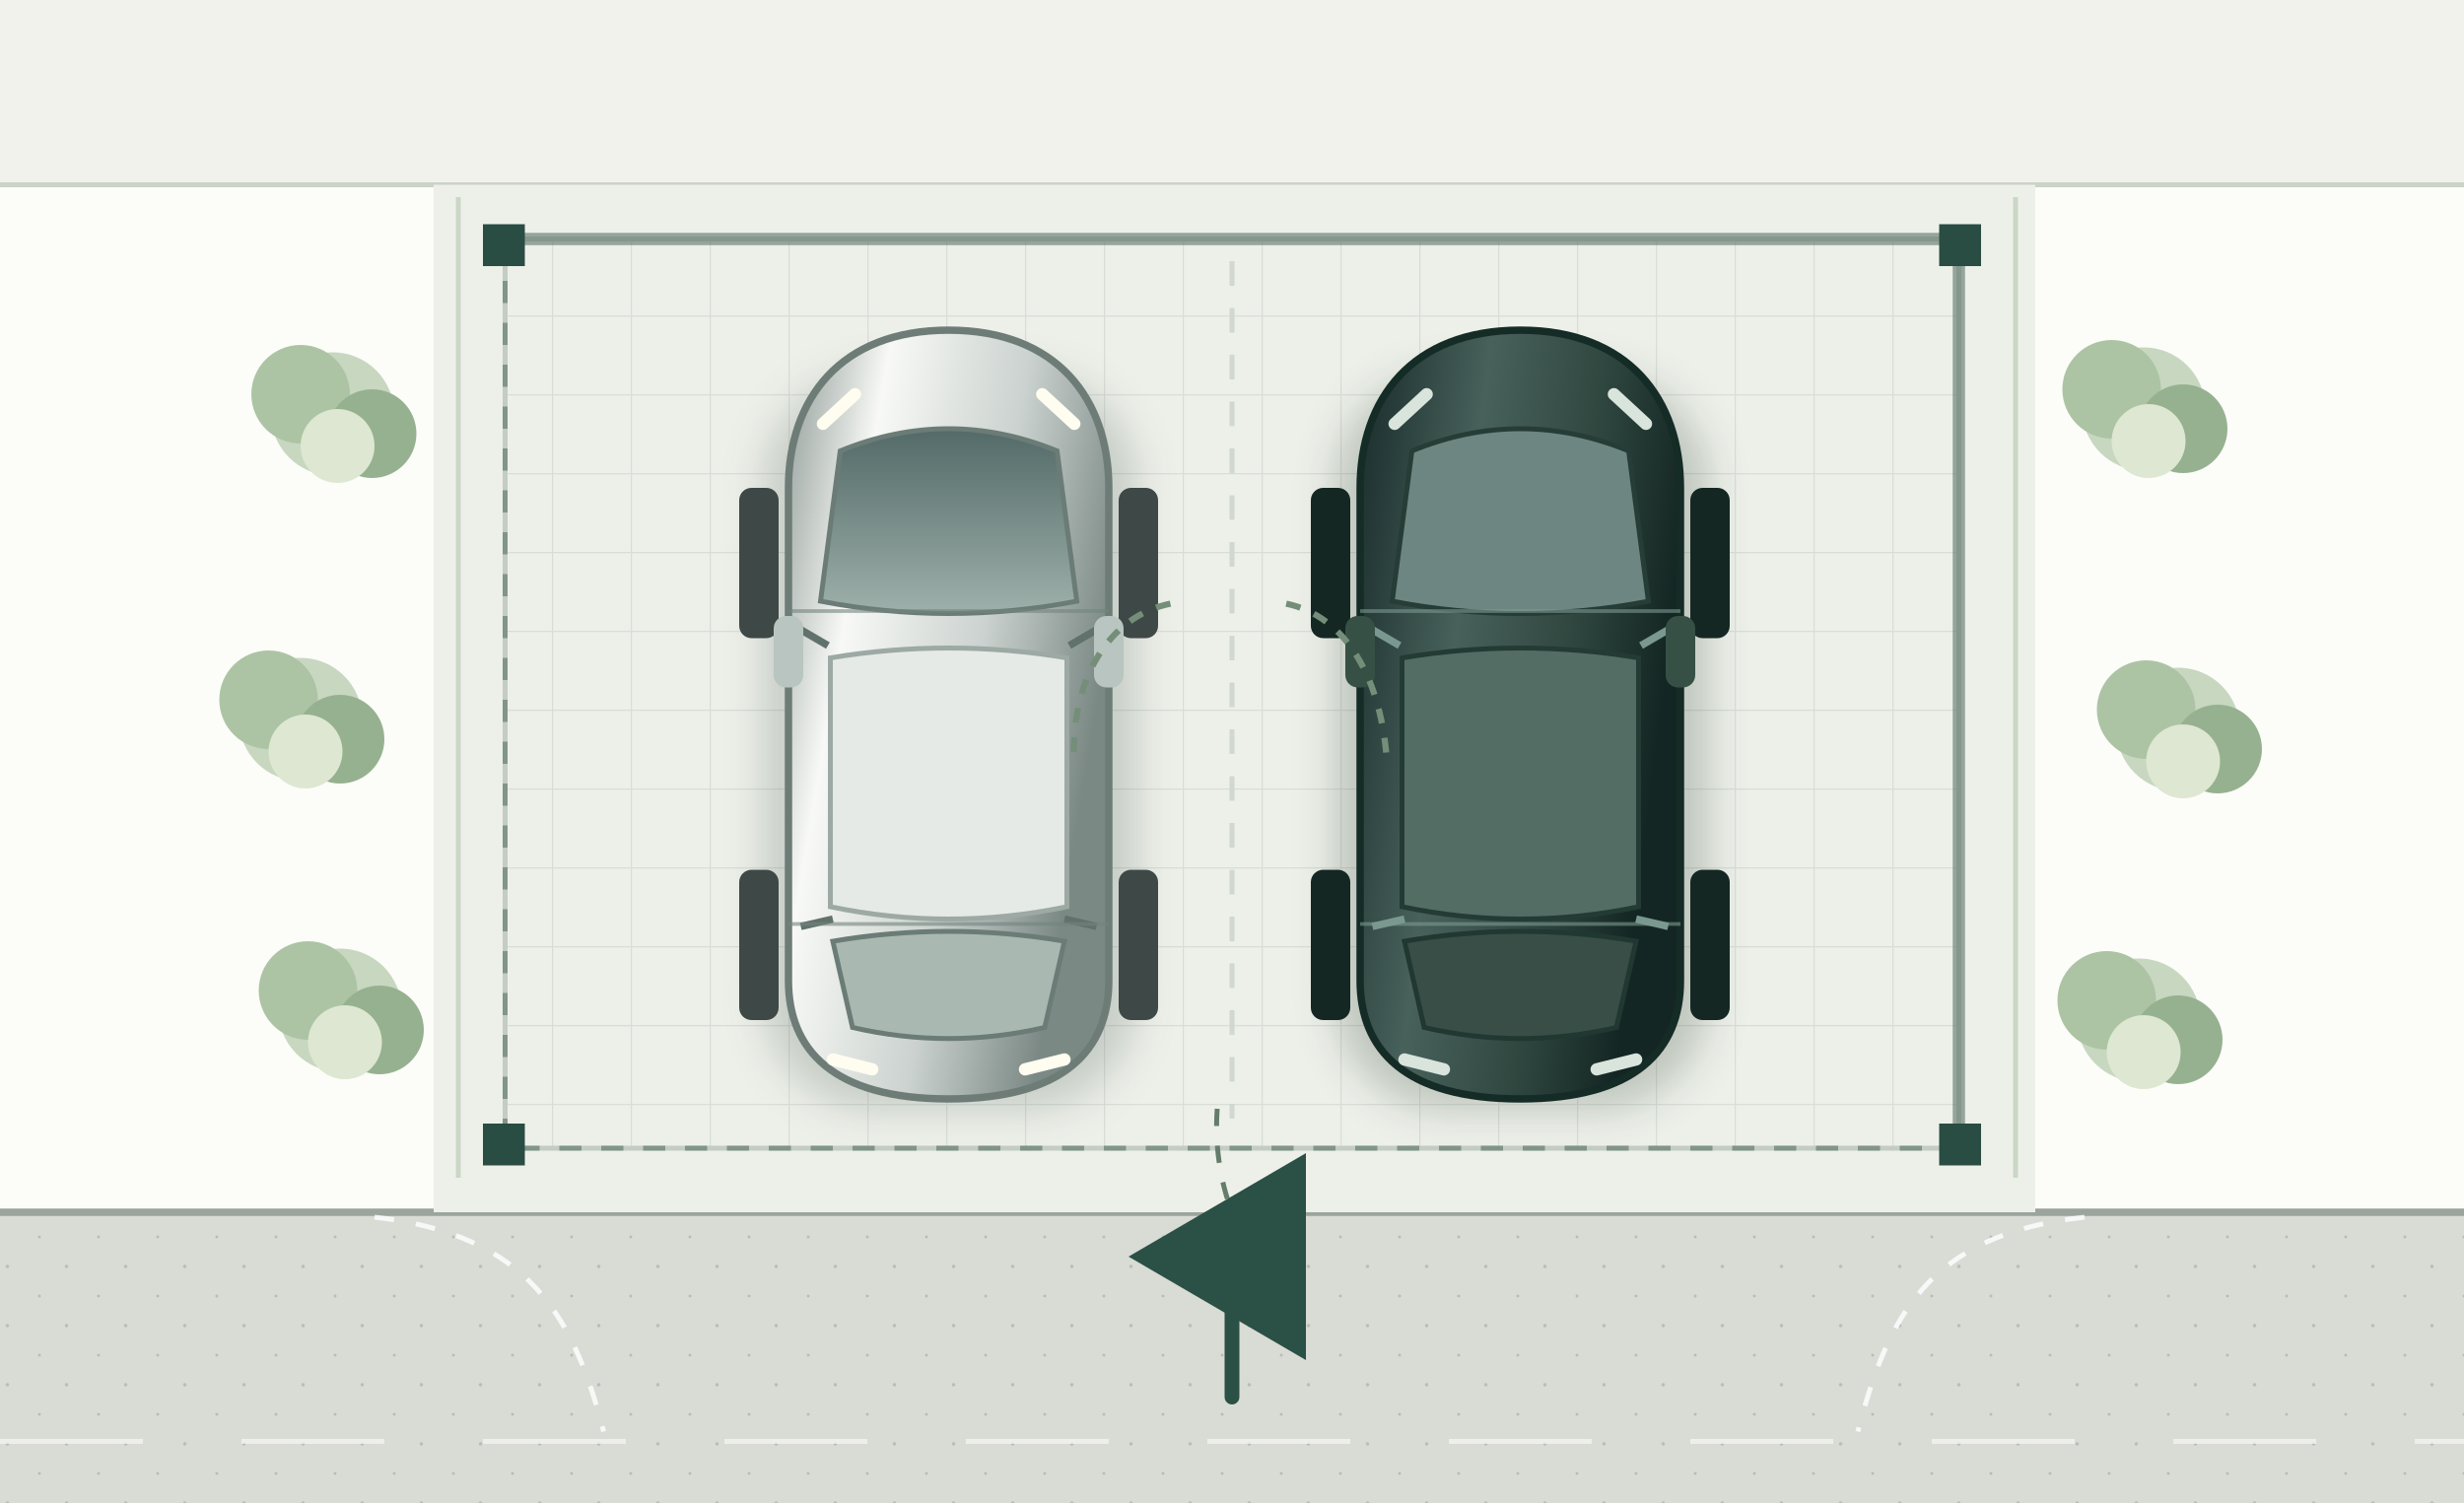
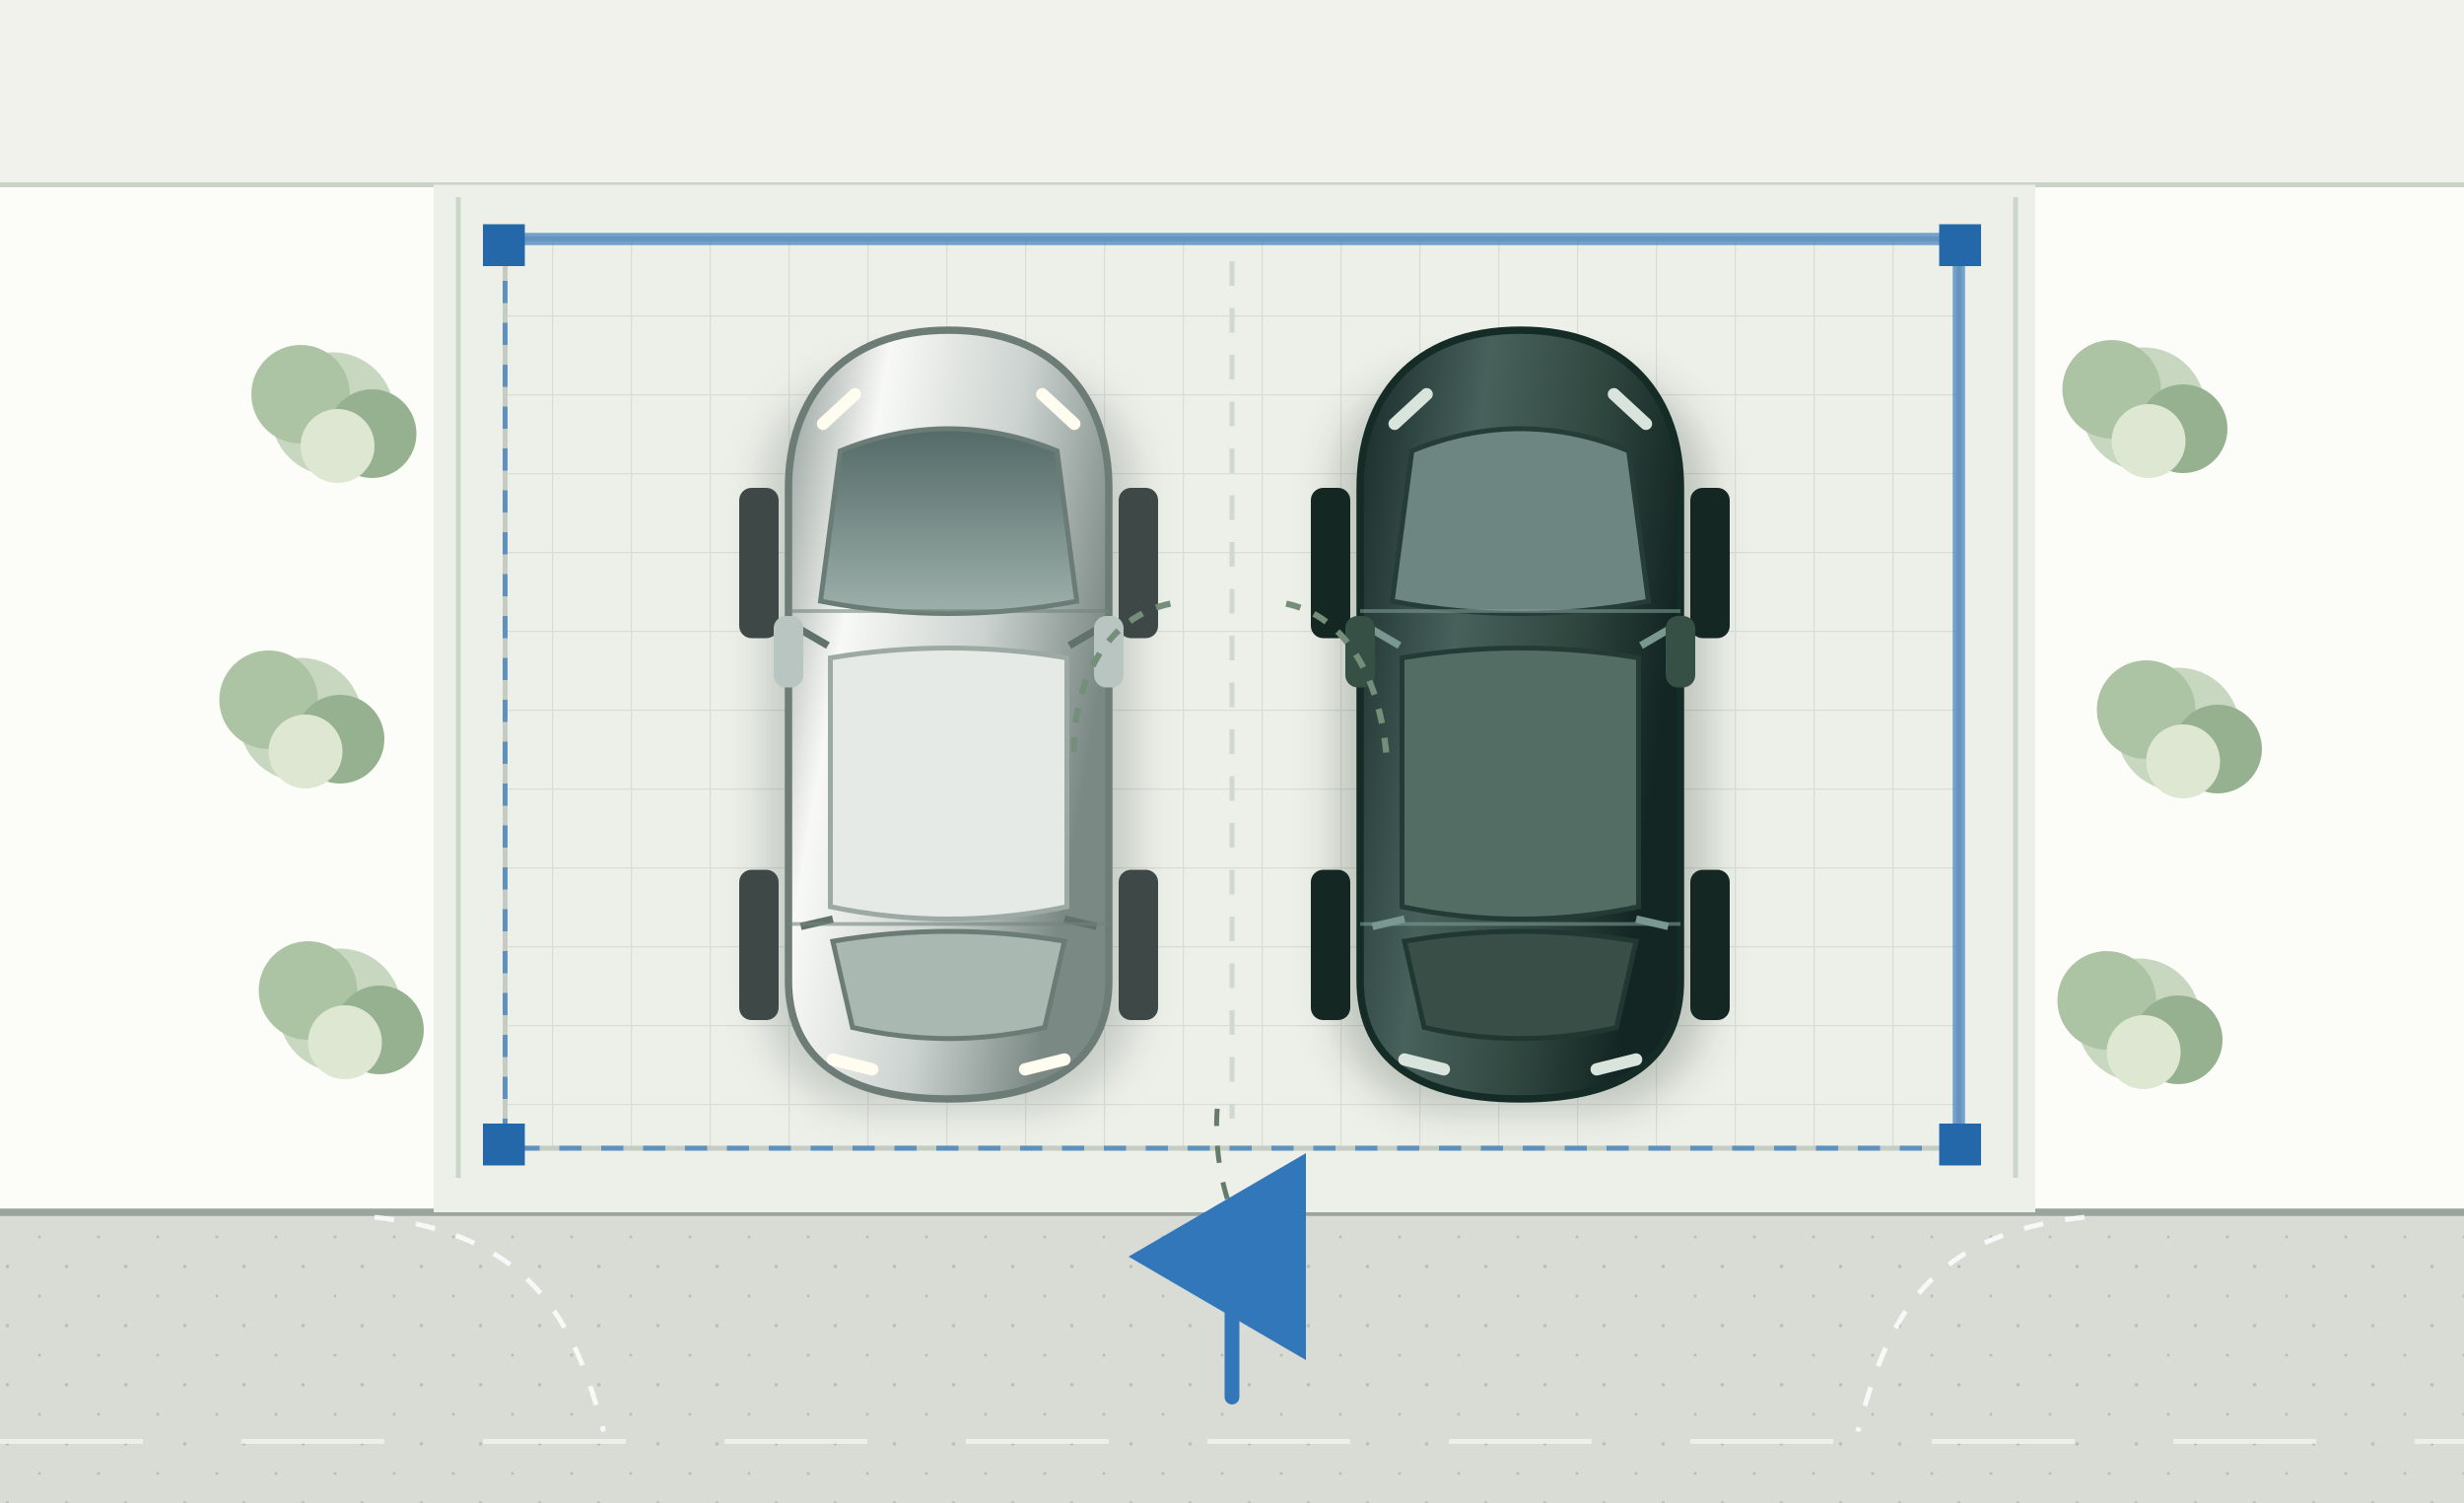
<svg xmlns="http://www.w3.org/2000/svg" viewBox="0 0 1000 610" role="img" aria-labelledby="title desc">
  <defs>
    <pattern id="paver" width="32" height="32" patternUnits="userSpaceOnUse">
      <path d="M32 0H0V32" fill="none" stroke="#d8ddd6" stroke-width="1" />
    </pattern>
    <pattern id="asphalt" width="24" height="24" patternUnits="userSpaceOnUse">
      <rect width="24" height="24" fill="#d9dbd5" />
      <circle cx="3" cy="10" r=".7" fill="#b9bcb8" />
      <circle cx="16" cy="22" r=".6" fill="#b9bcb8" />
    </pattern>
    <linearGradient id="silver" x2="1" y2=".4">
      <stop stop-color="#8e9a96" />
      <stop offset=".28" stop-color="#f8f9f6" />
      <stop offset=".66" stop-color="#cbd2cf" />
      <stop offset="1" stop-color="#7b8985" />
    </linearGradient>
    <linearGradient id="charcoal" x2="1" y2=".3">
      <stop stop-color="#182b2a" />
      <stop offset=".38" stop-color="#48615b" />
      <stop offset=".7" stop-color="#314841" />
      <stop offset="1" stop-color="#142623" />
    </linearGradient>
    <linearGradient id="glass" x2="0" y2="1">
      <stop stop-color="#536a68" />
      <stop offset="1" stop-color="#9eb0aa" />
    </linearGradient>
    <filter id="shadow" x="-50%" y="-50%" width="200%" height="200%">
      <feGaussianBlur stdDeviation="8" />
    </filter>
    <g id="shrub">
      <circle r="25" fill="#c5d5bd" />
      <circle cx="-13" cy="-8" r="20" fill="#a8c19f" />
      <circle cx="16" cy="8" r="18" fill="#91ad89" />
      <circle cx="2" cy="13" r="15" fill="#dce6cf" />
    </g>
    <marker id="entry-arrow" markerWidth="16" markerHeight="16" refX="8" refY="8" orient="auto">
-       <path d="M8 1L15 13H1Z" fill="#2b5046" />
+       <path d="M8 1L15 13H1Z" fill="#3377bb" />
    </marker>
  </defs>
  <rect width="1000" height="610" fill="#fcfcf9" />
  <rect width="1000" height="75" fill="#f0f2eb" />
  <path d="M0 75H1000" stroke="#cbd3c8" stroke-width="2" />
  <rect y="492" width="1000" height="118" fill="url(#asphalt)" />
  <path d="M0 492H1000" stroke="#9ba49d" stroke-width="3" />
  <path d="M0 585H1000" stroke="#f7f8f4" stroke-width="2" stroke-dasharray="58 40" opacity=".7" />
  <rect x="176" y="75" width="650" height="417" fill="#edf0e9" />
  <rect x="205" y="97" width="590" height="369" fill="url(#paver)" stroke="#c4ccc3" stroke-width="2" />
-   <path d="M205 97H795V466" fill="none" stroke="#657d71" stroke-width="5" opacity=".65" />
-   <path d="M205 97V466H795" fill="none" stroke="#657d71" stroke-width="2" stroke-dasharray="9 8" opacity=".7" />
+   <path d="M205 97H795V466" fill="none" stroke="#3377bb" stroke-width="5" opacity=".65" />
+   <path d="M205 97V466H795" fill="none" stroke="#3377bb" stroke-width="2" stroke-dasharray="9 8" opacity=".7" />
  <path d="M500 106V454" stroke="#d0d8d0" stroke-width="2" stroke-dasharray="10 9" />
-   <rect x="196" y="91" width="17" height="17" fill="#294c43" />
-   <rect x="787" y="91" width="17" height="17" fill="#294c43" />
-   <rect x="196" y="456" width="17" height="17" fill="#294c43" />
-   <rect x="787" y="456" width="17" height="17" fill="#294c43" />
+   <rect x="196" y="91" width="17" height="17" fill="#2468aa" />
+   <rect x="787" y="91" width="17" height="17" fill="#2468aa" />
+   <rect x="196" y="456" width="17" height="17" fill="#2468aa" />
+   <rect x="787" y="456" width="17" height="17" fill="#2468aa" />
  <g opacity=".95">
    <use href="#shrub" x="135" y="168" />
    <use href="#shrub" x="122" y="292" />
    <use href="#shrub" x="138" y="410" />
    <use href="#shrub" x="870" y="166" />
    <use href="#shrub" x="884" y="296" />
    <use href="#shrub" x="868" y="414" />
  </g>
  <path d="M186 80V478M818 80V478" stroke="#cbd7c6" stroke-width="2" />
  <g transform="translate(296 130)">
    <rect x="14" y="22" width="151" height="298" rx="45" fill="#283b35" opacity=".2" filter="url(#shadow)" />
    <rect x="4" y="68" width="16" height="61" rx="5" fill="#3e4947" />
    <rect x="4" y="223" width="16" height="61" rx="5" fill="#3e4947" />
    <rect x="158" y="68" width="16" height="61" rx="5" fill="#3e4947" />
    <rect x="158" y="223" width="16" height="61" rx="5" fill="#3e4947" />
    <path d="M89 4C45 4 24 32 24 68V268C24 296 42 316 89 316S154 296 154 268V68C154 32 133 4 89 4Z" fill="url(#silver)" stroke="#6e7c77" stroke-width="3" />
    <path d="M45 53Q89 35 133 53L141 114Q89 124 37 114Z" fill="url(#glass)" stroke="#6b7c77" stroke-width="2" />
    <path d="M41 137Q89 129 137 137V238Q89 248 41 238Z" fill="#e6eae6" stroke="#9ca9a4" stroke-width="2" />
    <path d="M42 252Q89 244 136 252L128 287Q89 296 50 287Z" fill="#aab8b2" stroke="#6b7c77" stroke-width="2" />
    <path d="M28 125L40 132M150 125L138 132M29 246L42 243M149 246L136 243" stroke="#61716c" stroke-width="3" />
    <path d="M38 42L51 30M140 42L127 30M42 300L58 304M136 300L120 304" stroke="#fffdf0" stroke-width="5" stroke-linecap="round" />
    <path d="M24 118H154M24 245H154" stroke="#71837d" stroke-width="1.5" opacity=".6" />
    <rect x="18" y="120" width="12" height="29" rx="5" fill="#b9c5c0" />
    <rect x="148" y="120" width="12" height="29" rx="5" fill="#b9c5c0" />
  </g>
  <g transform="translate(528 130)">
    <rect x="14" y="22" width="151" height="298" rx="45" fill="#20372c" opacity=".24" filter="url(#shadow)" />
    <rect x="4" y="68" width="16" height="61" rx="5" fill="#142723" />
    <rect x="4" y="223" width="16" height="61" rx="5" fill="#142723" />
    <rect x="158" y="68" width="16" height="61" rx="5" fill="#142723" />
    <rect x="158" y="223" width="16" height="61" rx="5" fill="#142723" />
    <path d="M89 4C45 4 24 32 24 68V268C24 296 42 316 89 316S154 296 154 268V68C154 32 133 4 89 4Z" fill="url(#charcoal)" stroke="#142b26" stroke-width="3" />
    <path d="M45 53Q89 35 133 53L141 114Q89 124 37 114Z" fill="#6d8681" stroke="#263c36" stroke-width="2" />
    <path d="M41 137Q89 129 137 137V238Q89 248 41 238Z" fill="#536c64" stroke="#233b34" stroke-width="2" />
    <path d="M42 252Q89 244 136 252L128 287Q89 296 50 287Z" fill="#384e47" stroke="#203831" stroke-width="2" />
    <path d="M28 125L40 132M150 125L138 132M29 246L42 243M149 246L136 243" stroke="#7a9890" stroke-width="3" />
    <path d="M38 42L51 30M140 42L127 30M42 300L58 304M136 300L120 304" stroke="#d8e4dc" stroke-width="5" stroke-linecap="round" />
    <path d="M24 118H154M24 245H154" stroke="#7b9a8f" stroke-width="1.5" opacity=".6" />
    <rect x="18" y="120" width="12" height="29" rx="5" fill="#365046" />
    <rect x="148" y="120" width="12" height="29" rx="5" fill="#365046" />
  </g>
  <path d="M475 245C450 250 434 276 436 311M522 245C546 250 561 275 563 311" fill="none" stroke="#748e79" stroke-width="2.5" stroke-dasharray="6 6" />
  <path d="M494 450C493 464 495 479 500 492" fill="none" stroke="#657c6a" stroke-width="2" stroke-dasharray="7 8" />
-   <path d="M500 567V510" stroke="#2b5046" stroke-width="6" stroke-linecap="round" marker-end="url(#entry-arrow)" />
+   <path d="M500 567V510" stroke="#3377bb" stroke-width="6" stroke-linecap="round" marker-end="url(#entry-arrow)" />
  <path d="M152 494C215 501 233 535 245 581M846 494C782 501 766 535 754 581" fill="none" stroke="#fff" stroke-width="2" stroke-dasharray="8 9" opacity=".8" />
</svg>
